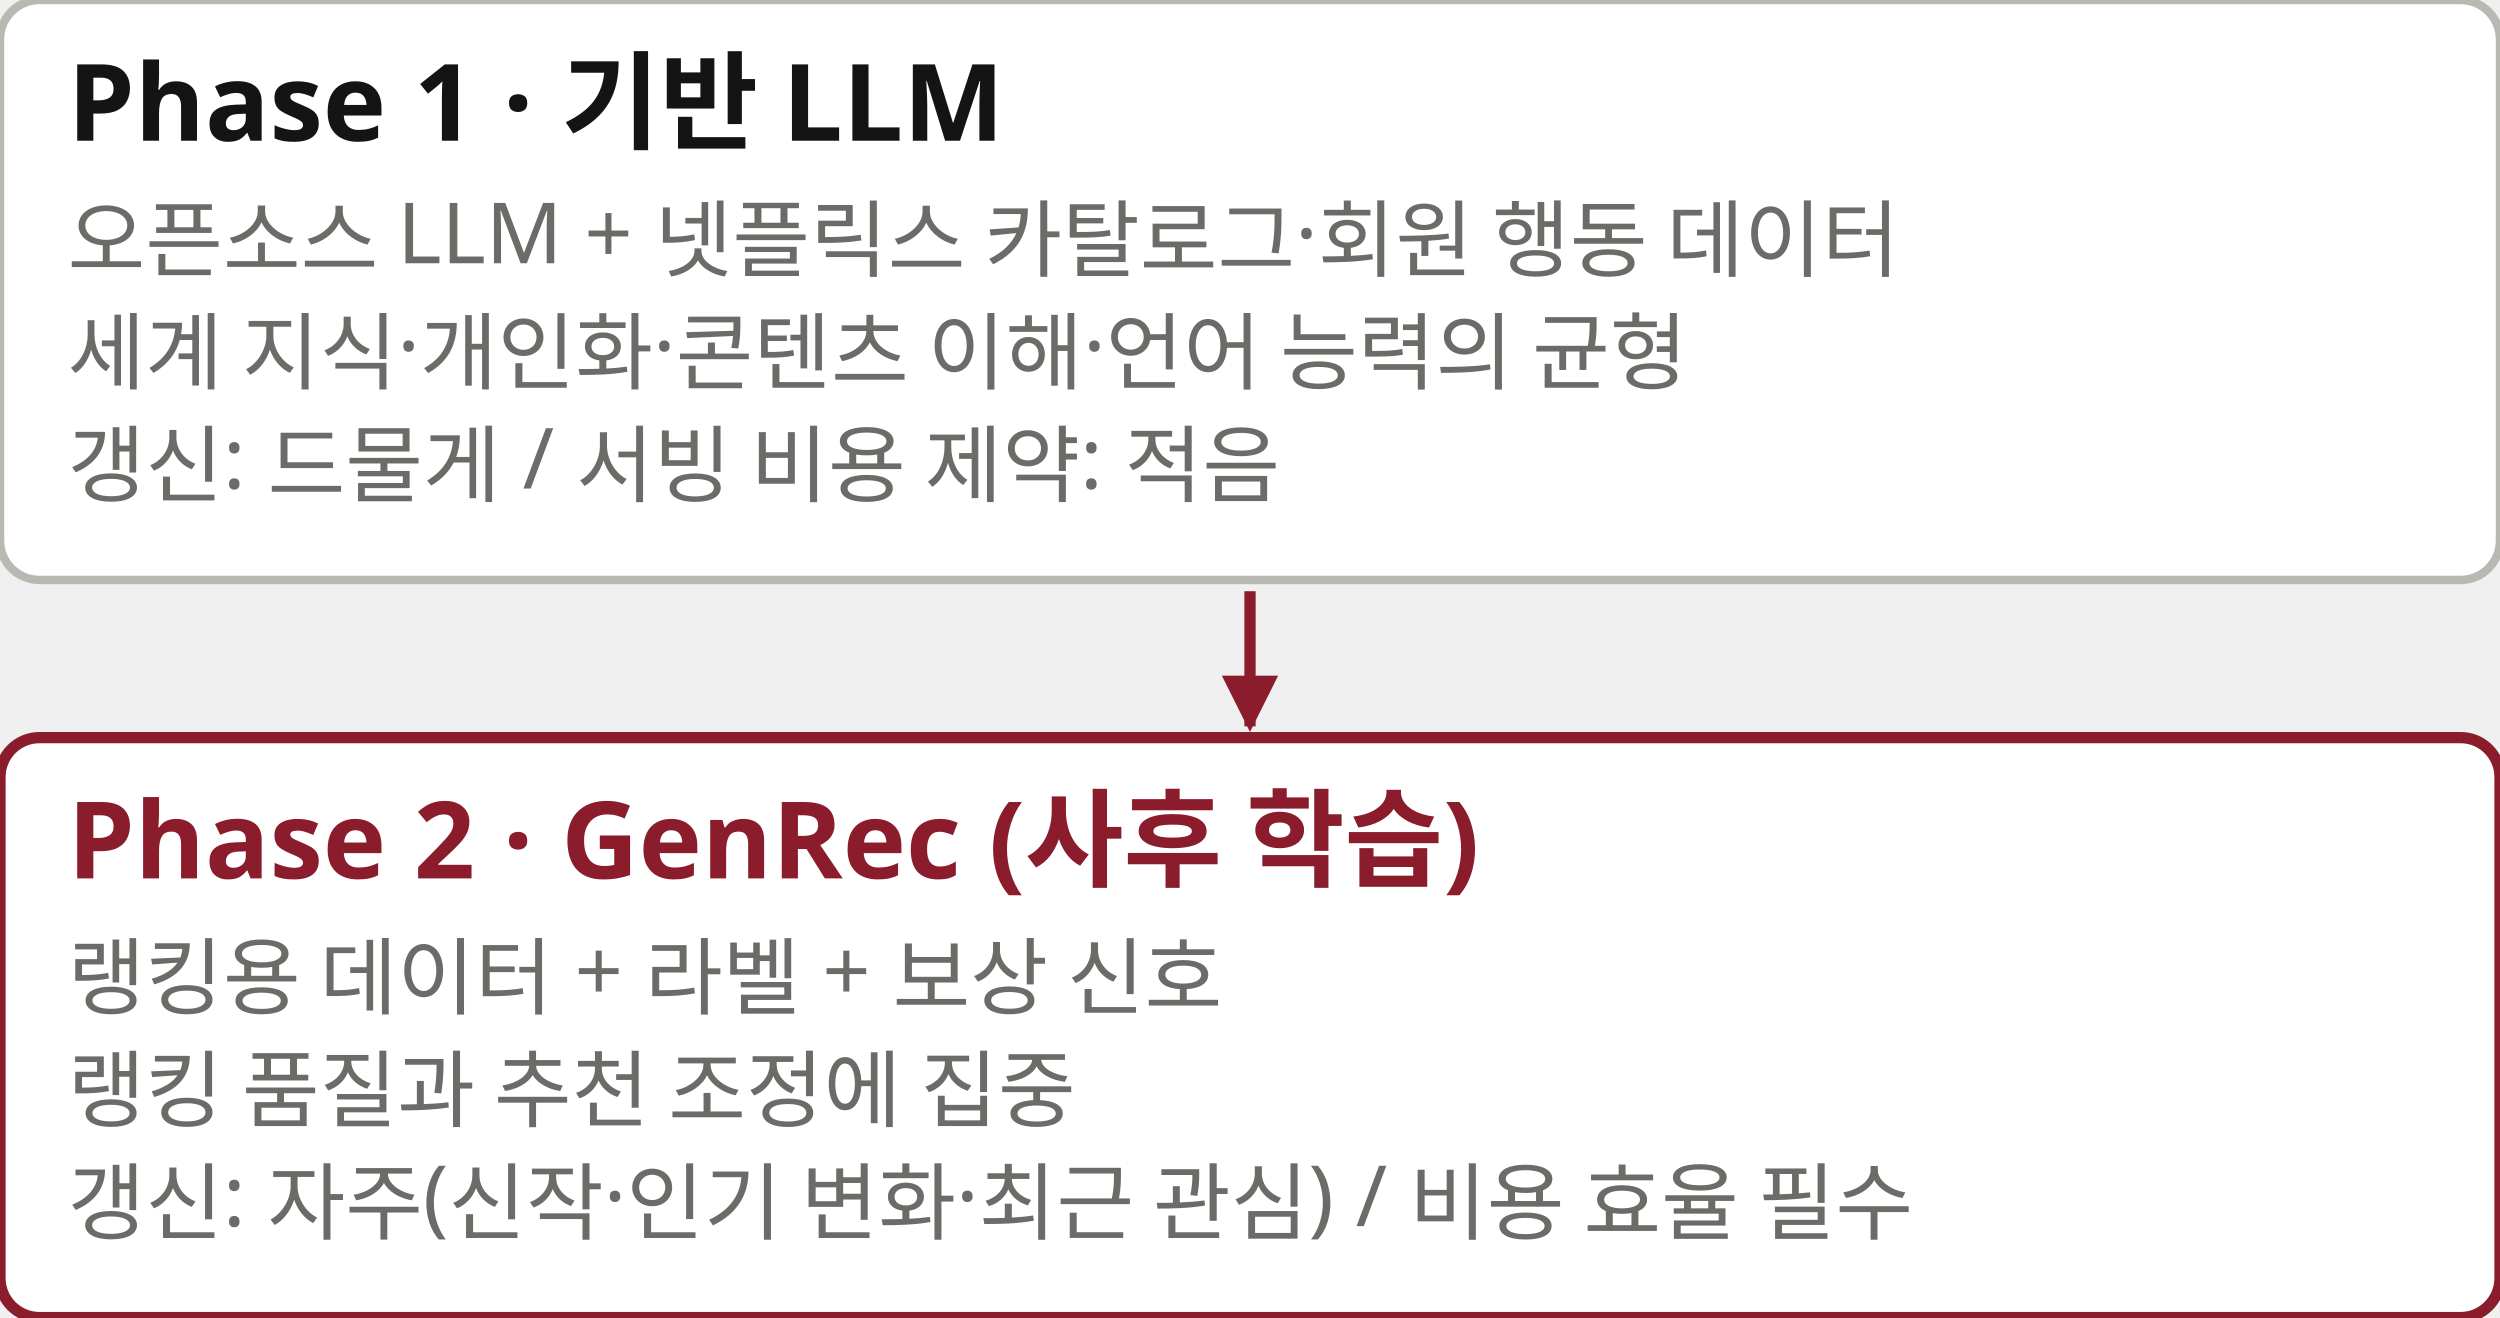
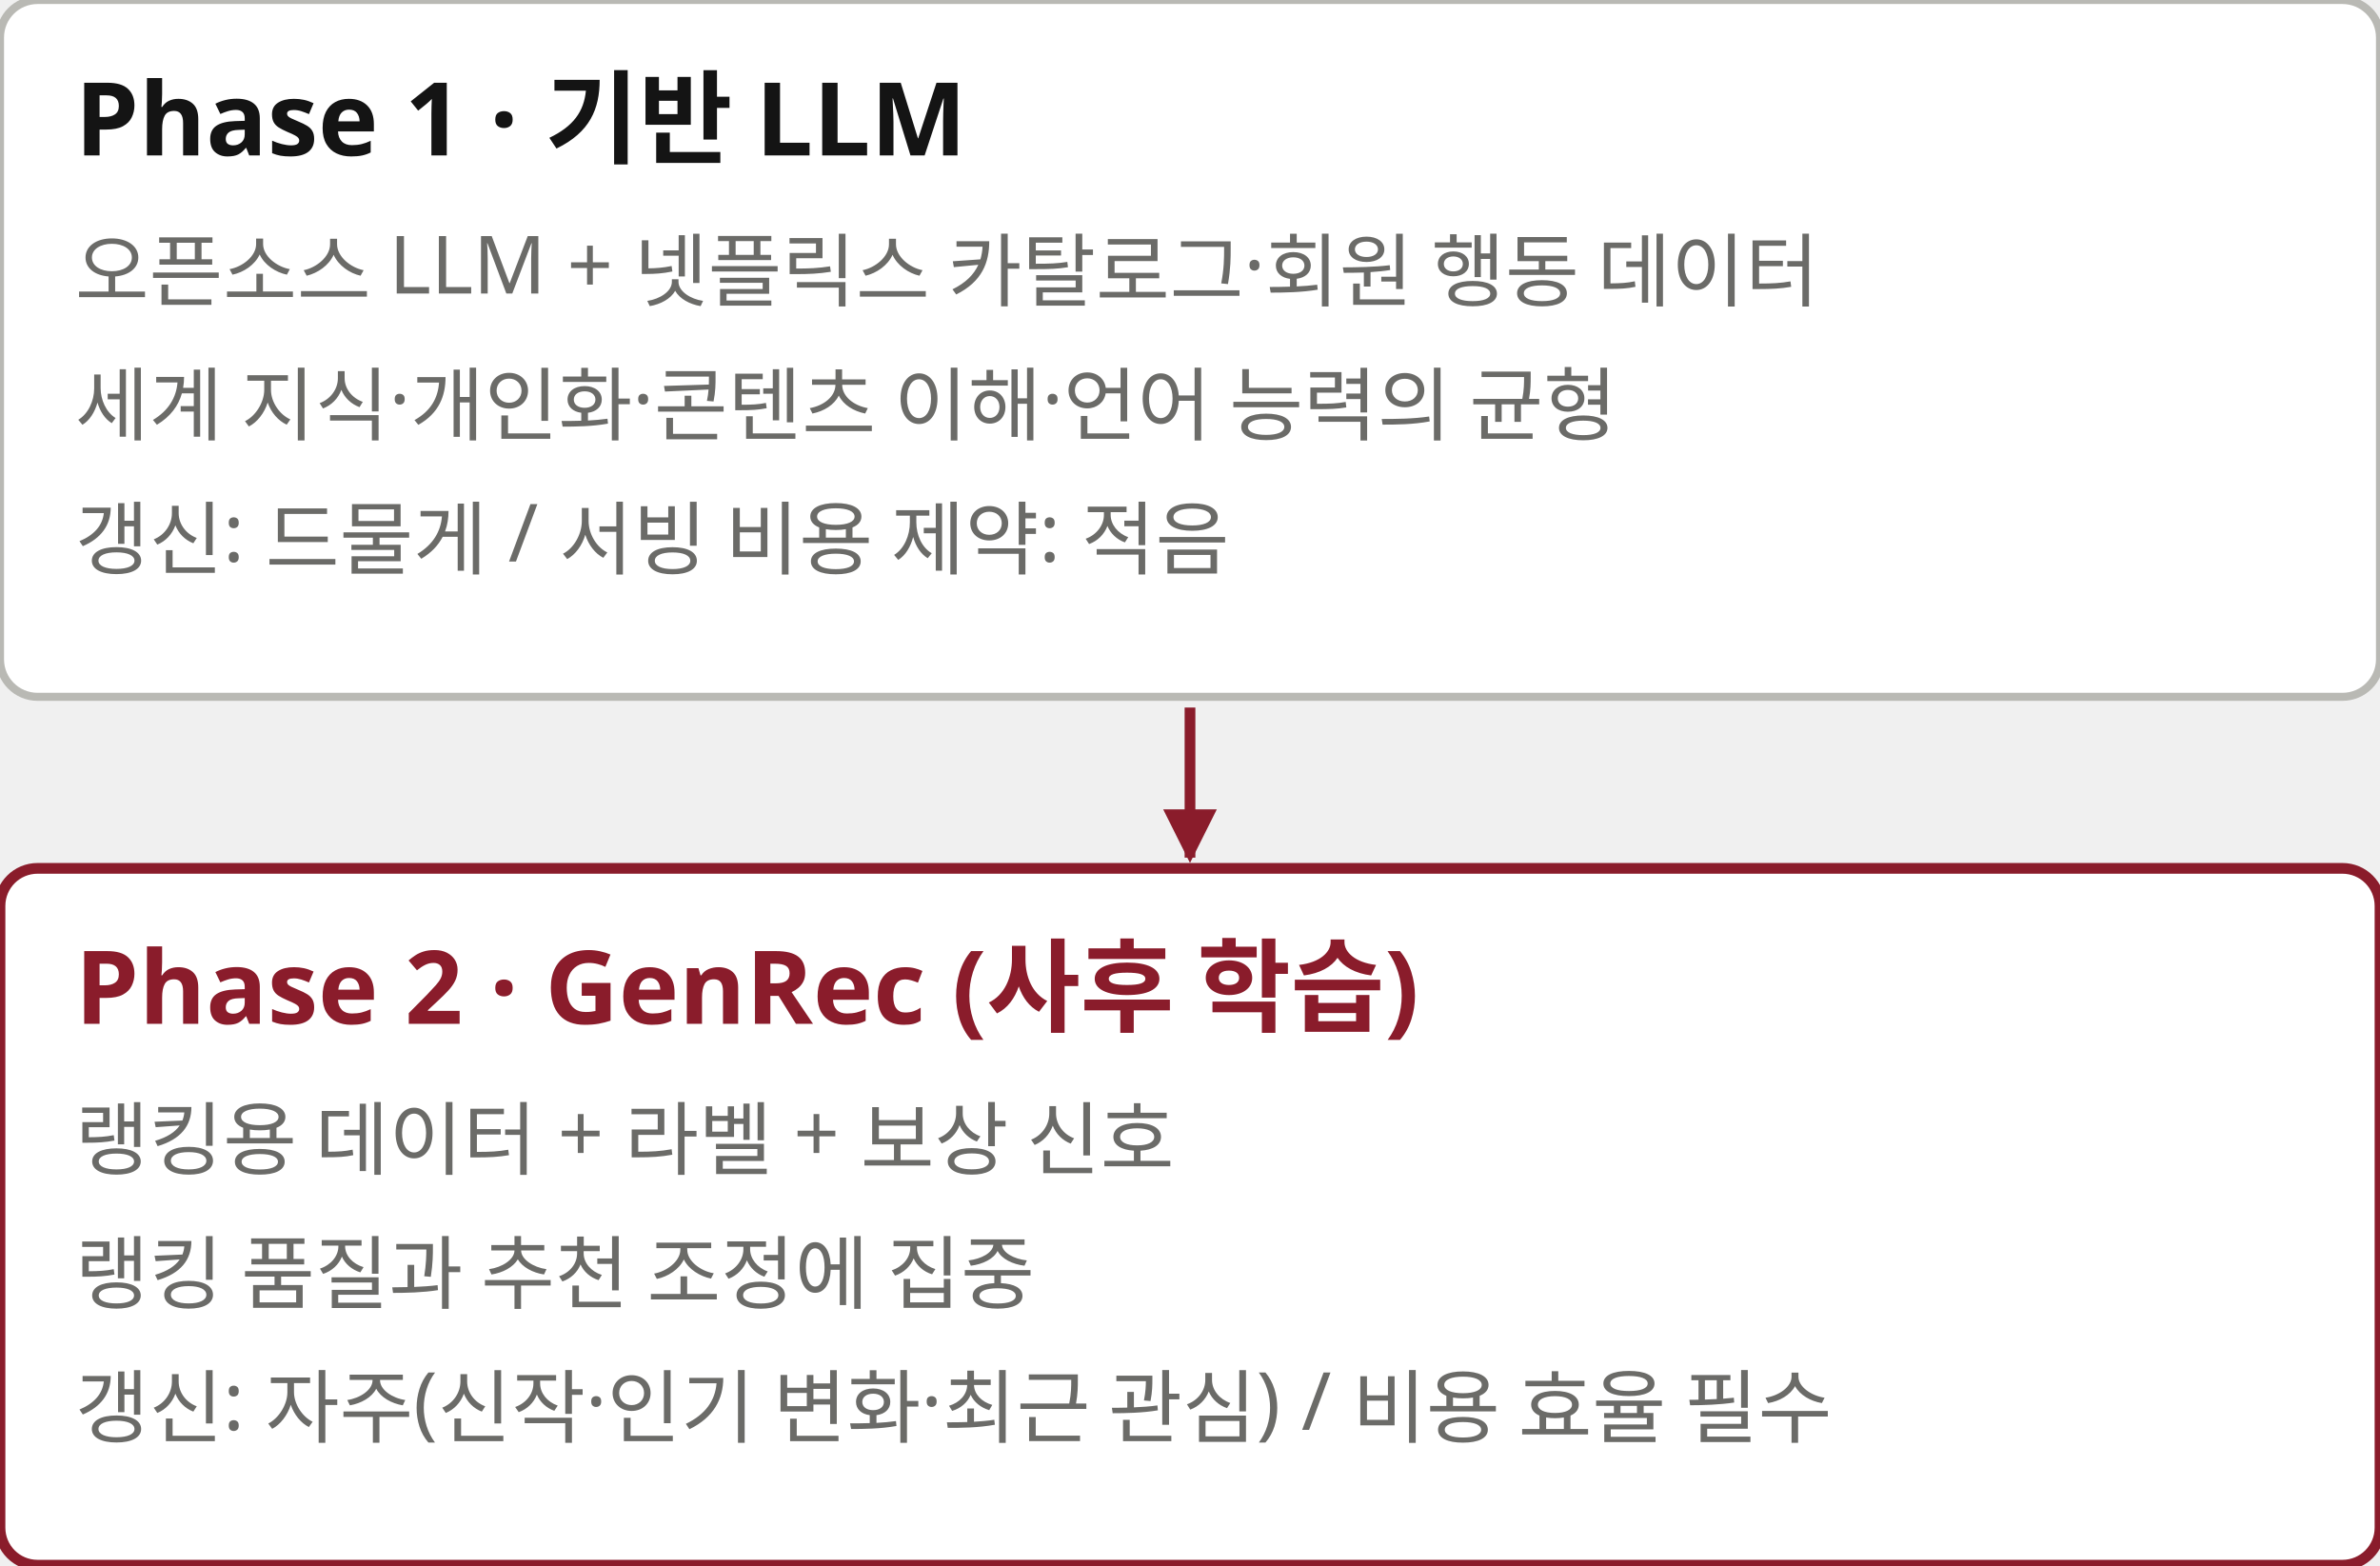
- <svg xmlns="http://www.w3.org/2000/svg" viewBox="0 0 888 468" width="888" height="468">
+ <svg xmlns="http://www.w3.org/2000/svg" viewBox="0 0 888 584" width="888" height="584">
  <defs>
    <marker id="a" viewBox="0 0 10 10" refX="9" refY="5" markerWidth="5" markerHeight="5" orient="auto">
      <path d="M0 0L10 5L0 10z" fill="#8A1C2B" />
    </marker>
  </defs>
-   <rect x="0" y="0" width="888" height="206" rx="14" fill="#FFFFFF" stroke="#B9B9B4" stroke-width="3" />
-   <text x="24" y="50" font-size="38" fill="#141414" text-anchor="start" font-weight="bold" font-family="NanumGothic, Nanum Gothic, sans-serif">Phase 1 · 기반 LLM</text>
-   <text x="24" y="96" font-size="30" fill="#6B6B68" text-anchor="start" font-weight="normal" font-family="NanumGothic, Nanum Gothic, sans-serif">오픈소스 LLM + 넷플릭스 카탈로그·회원 행동 데이터</text>
-   <text x="24" y="136" font-size="30" fill="#6B6B68" text-anchor="start" font-weight="normal" font-family="NanumGothic, Nanum Gothic, sans-serif">세계 지식·개인화·콘텐츠 이해·언어 능력의 균형</text>
-   <text x="24" y="176" font-size="30" fill="#6B6B68" text-anchor="start" font-weight="normal" font-family="NanumGothic, Nanum Gothic, sans-serif">갱신: 드물게 / 서빙 비용 제약: 적음</text>
-   <line x1="444.0" y1="210" x2="444.0" y2="258" stroke="#8A1C2B" stroke-width="4" marker-end="url(#a)" />
-   <rect x="0" y="262" width="888" height="206" rx="14" fill="#FFFFFF" stroke="#8A1C2B" stroke-width="4" />
-   <text x="24" y="312" font-size="38" fill="#8A1C2B" text-anchor="start" font-weight="bold" font-family="NanumGothic, Nanum Gothic, sans-serif">Phase 2 · GenRec (사후 학습)</text>
-   <text x="24" y="358" font-size="30" fill="#6B6B68" text-anchor="start" font-weight="normal" font-family="NanumGothic, Nanum Gothic, sans-serif">랭킹용 데이터 + 라벨 + 보상 신호</text>
-   <text x="24" y="398" font-size="30" fill="#6B6B68" text-anchor="start" font-weight="normal" font-family="NanumGothic, Nanum Gothic, sans-serif">랭킹 품질과 추천 조정에 집중</text>
-   <text x="24" y="438" font-size="30" fill="#6B6B68" text-anchor="start" font-weight="normal" font-family="NanumGothic, Nanum Gothic, sans-serif">갱신: 자주(신작·인기 변화·최근 관심) / 비용 효율 필수</text>
+   <rect x="0" y="0" width="888" height="260" rx="14" fill="#FFFFFF" stroke="#B9B9B4" stroke-width="3" />
+   <text x="28" y="58" font-size="38" fill="#141414" text-anchor="start" font-weight="bold" font-family="NanumGothic, Nanum Gothic, sans-serif">Phase 1 · 기반 LLM</text>
+   <text x="28" y="112" font-size="30" fill="#6B6B68" text-anchor="start" font-weight="normal" font-family="NanumGothic, Nanum Gothic, sans-serif">오픈소스 LLM + 넷플릭스 카탈로그·회원 행동 데이터</text>
+   <text x="28" y="162" font-size="30" fill="#6B6B68" text-anchor="start" font-weight="normal" font-family="NanumGothic, Nanum Gothic, sans-serif">세계 지식·개인화·콘텐츠 이해·언어 능력의 균형</text>
+   <text x="28" y="212" font-size="30" fill="#6B6B68" text-anchor="start" font-weight="normal" font-family="NanumGothic, Nanum Gothic, sans-serif">갱신: 드물게 / 서빙 비용 제약: 적음</text>
+   <line x1="444.0" y1="264" x2="444.0" y2="320" stroke="#8A1C2B" stroke-width="4" marker-end="url(#a)" />
+   <rect x="0" y="324" width="888" height="260" rx="14" fill="#FFFFFF" stroke="#8A1C2B" stroke-width="4" />
+   <text x="28" y="382" font-size="38" fill="#8A1C2B" text-anchor="start" font-weight="bold" font-family="NanumGothic, Nanum Gothic, sans-serif">Phase 2 · GenRec (사후 학습)</text>
+   <text x="28" y="436" font-size="30" fill="#6B6B68" text-anchor="start" font-weight="normal" font-family="NanumGothic, Nanum Gothic, sans-serif">랭킹용 데이터 + 라벨 + 보상 신호</text>
+   <text x="28" y="486" font-size="30" fill="#6B6B68" text-anchor="start" font-weight="normal" font-family="NanumGothic, Nanum Gothic, sans-serif">랭킹 품질과 추천 조정에 집중</text>
+   <text x="28" y="536" font-size="30" fill="#6B6B68" text-anchor="start" font-weight="normal" font-family="NanumGothic, Nanum Gothic, sans-serif">갱신: 자주(신작·인기 변화·최근 관심) / 비용 효율 필수</text>
</svg>
